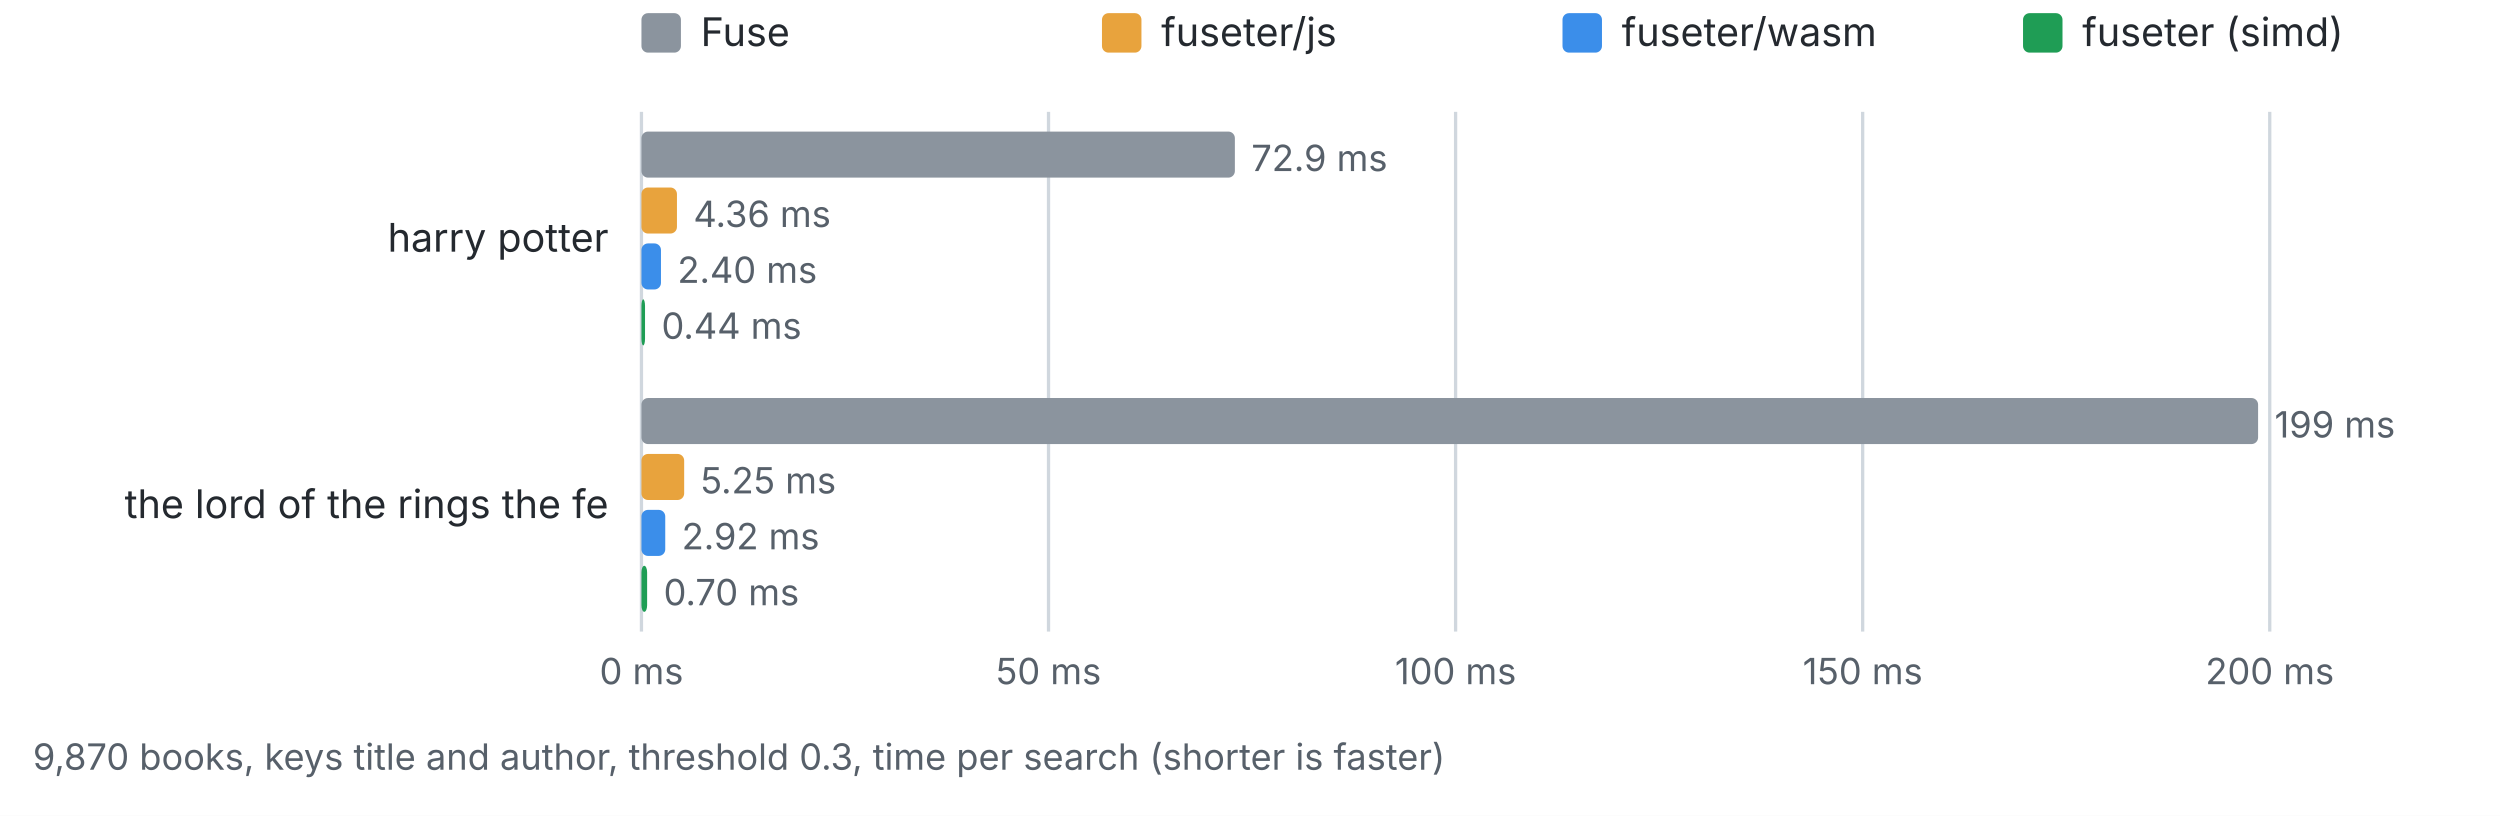
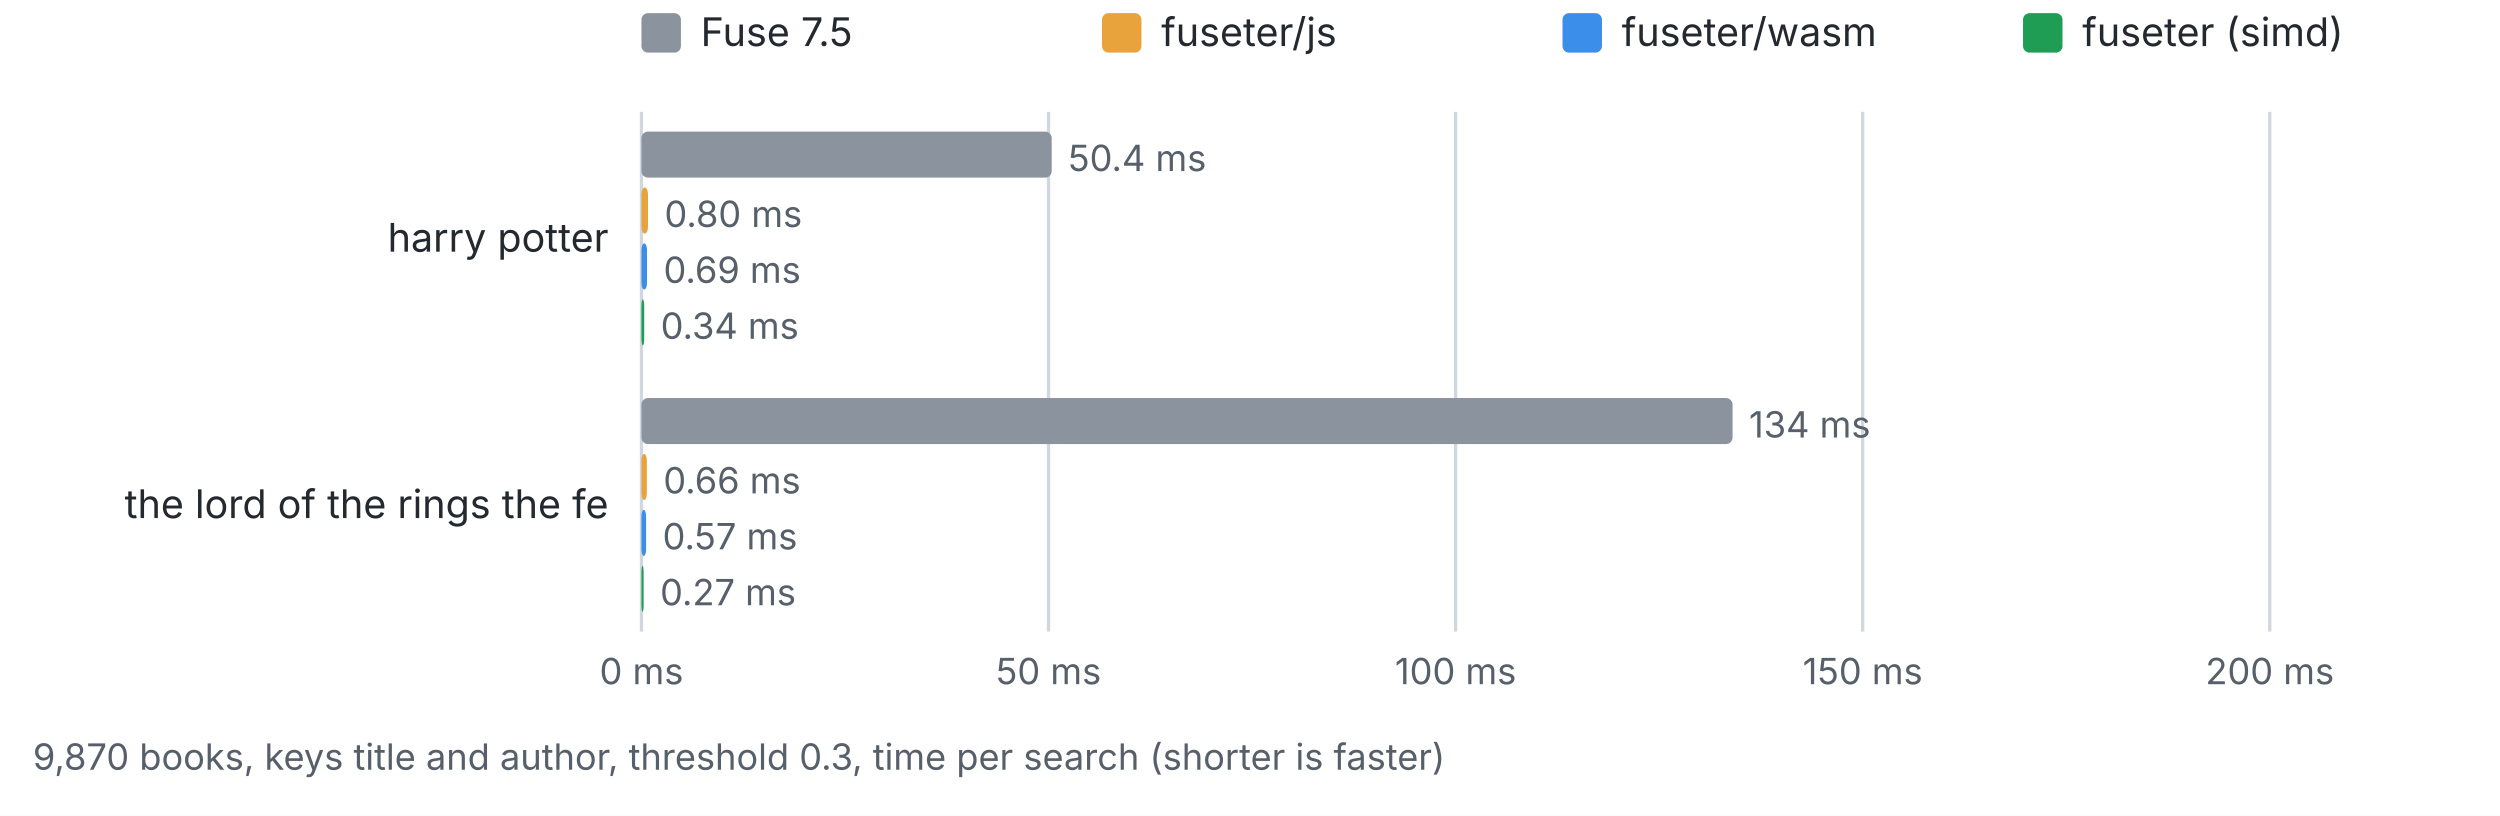
<svg xmlns="http://www.w3.org/2000/svg" width="760" height="248" viewBox="0 0 760 248" font-family="system-ui, -apple-system, Segoe UI, sans-serif" font-size="12">
  <style>text{fill:#24292f}.tick,.value,.sub{fill:#57606a;font-size:11px}.grid{stroke:#d0d7de;stroke-width:1}</style>
  <rect width="100%" height="100%" fill="#fff" />
  <rect x="195" y="4" width="12" height="12" rx="2" fill="#8b949e" />
-   <text x="213" y="14">Fuse</text>
+   <text x="213" y="14">Fuse 7.5</text>
  <rect x="335" y="4" width="12" height="12" rx="2" fill="#e8a33d" />
  <text x="353" y="14">fuseter/js</text>
  <rect x="475" y="4" width="12" height="12" rx="2" fill="#3b8eea" />
  <text x="493" y="14">fuseter/wasm</text>
  <rect x="615" y="4" width="12" height="12" rx="2" fill="#1f9d55" />
  <text x="633" y="14">fuseter (simd)</text>
  <line x1="195" x2="195" y1="34" y2="192" class="grid" />
  <text x="195" y="208" text-anchor="middle" class="tick">0 ms</text>
  <line x1="318.75" x2="318.75" y1="34" y2="192" class="grid" />
  <text x="318.75" y="208" text-anchor="middle" class="tick">50 ms</text>
  <line x1="442.5" x2="442.5" y1="34" y2="192" class="grid" />
  <text x="442.5" y="208" text-anchor="middle" class="tick">100 ms</text>
  <line x1="566.25" x2="566.25" y1="34" y2="192" class="grid" />
  <text x="566.25" y="208" text-anchor="middle" class="tick">150 ms</text>
  <line x1="690" x2="690" y1="34" y2="192" class="grid" />
  <text x="690" y="208" text-anchor="middle" class="tick">200 ms</text>
  <text x="185" y="76.5" text-anchor="end">harry potter</text>
-   <rect x="195" y="40" width="180.402" height="14" rx="2" fill="#8b949e" />
-   <text x="380.402" y="52" class="value">72.9 ms</text>
-   <rect x="195" y="57" width="10.795" height="14" rx="2" fill="#e8a33d" />
-   <text x="210.795" y="69" class="value">4.36 ms</text>
-   <rect x="195" y="74" width="5.936" height="14" rx="2" fill="#3b8eea" />
-   <text x="205.936" y="86" class="value">2.40 ms</text>
-   <rect x="195" y="91" width="1.09" height="14" rx="2" fill="#1f9d55" />
-   <text x="201.09" y="103" class="value">0.44 ms</text>
+   <rect x="195" y="40" width="124.716" height="14" rx="2" fill="#8b949e" />
+   <text x="324.716" y="52" class="value">50.4 ms</text>
+   <rect x="195" y="57" width="1.99" height="14" rx="2" fill="#e8a33d" />
+   <text x="201.99" y="69" class="value">0.80 ms</text>
+   <rect x="195" y="74" width="1.7" height="14" rx="2" fill="#3b8eea" />
+   <text x="201.7" y="86" class="value">0.69 ms</text>
+   <rect x="195" y="91" width="0.839" height="14" rx="2" fill="#1f9d55" />
+   <text x="200.839" y="103" class="value">0.34 ms</text>
  <text x="185" y="157.5" text-anchor="end">the lord of the rings the fe</text>
-   <rect x="195" y="121" width="491.46" height="14" rx="2" fill="#8b949e" />
-   <text x="691.46" y="133" class="value">199 ms</text>
-   <rect x="195" y="138" width="12.988" height="14" rx="2" fill="#e8a33d" />
-   <text x="212.988" y="150" class="value">5.25 ms</text>
-   <rect x="195" y="155" width="7.236" height="14" rx="2" fill="#3b8eea" />
-   <text x="207.236" y="167" class="value">2.92 ms</text>
-   <rect x="195" y="172" width="1.726" height="14" rx="2" fill="#1f9d55" />
-   <text x="201.726" y="184" class="value">0.70 ms</text>
+   <rect x="195" y="121" width="331.701" height="14" rx="2" fill="#8b949e" />
+   <text x="531.701" y="133" class="value">134 ms</text>
+   <rect x="195" y="138" width="1.645" height="14" rx="2" fill="#e8a33d" />
+   <text x="201.645" y="150" class="value">0.66 ms</text>
+   <rect x="195" y="155" width="1.421" height="14" rx="2" fill="#3b8eea" />
+   <text x="201.421" y="167" class="value">0.57 ms</text>
+   <rect x="195" y="172" width="0.666" height="14" rx="2" fill="#1f9d55" />
+   <text x="200.666" y="184" class="value">0.27 ms</text>
  <text x="10" y="234" class="sub">9,870 books, keys title and author, threshold 0.3, time per search (shorter is faster)</text>
</svg>
